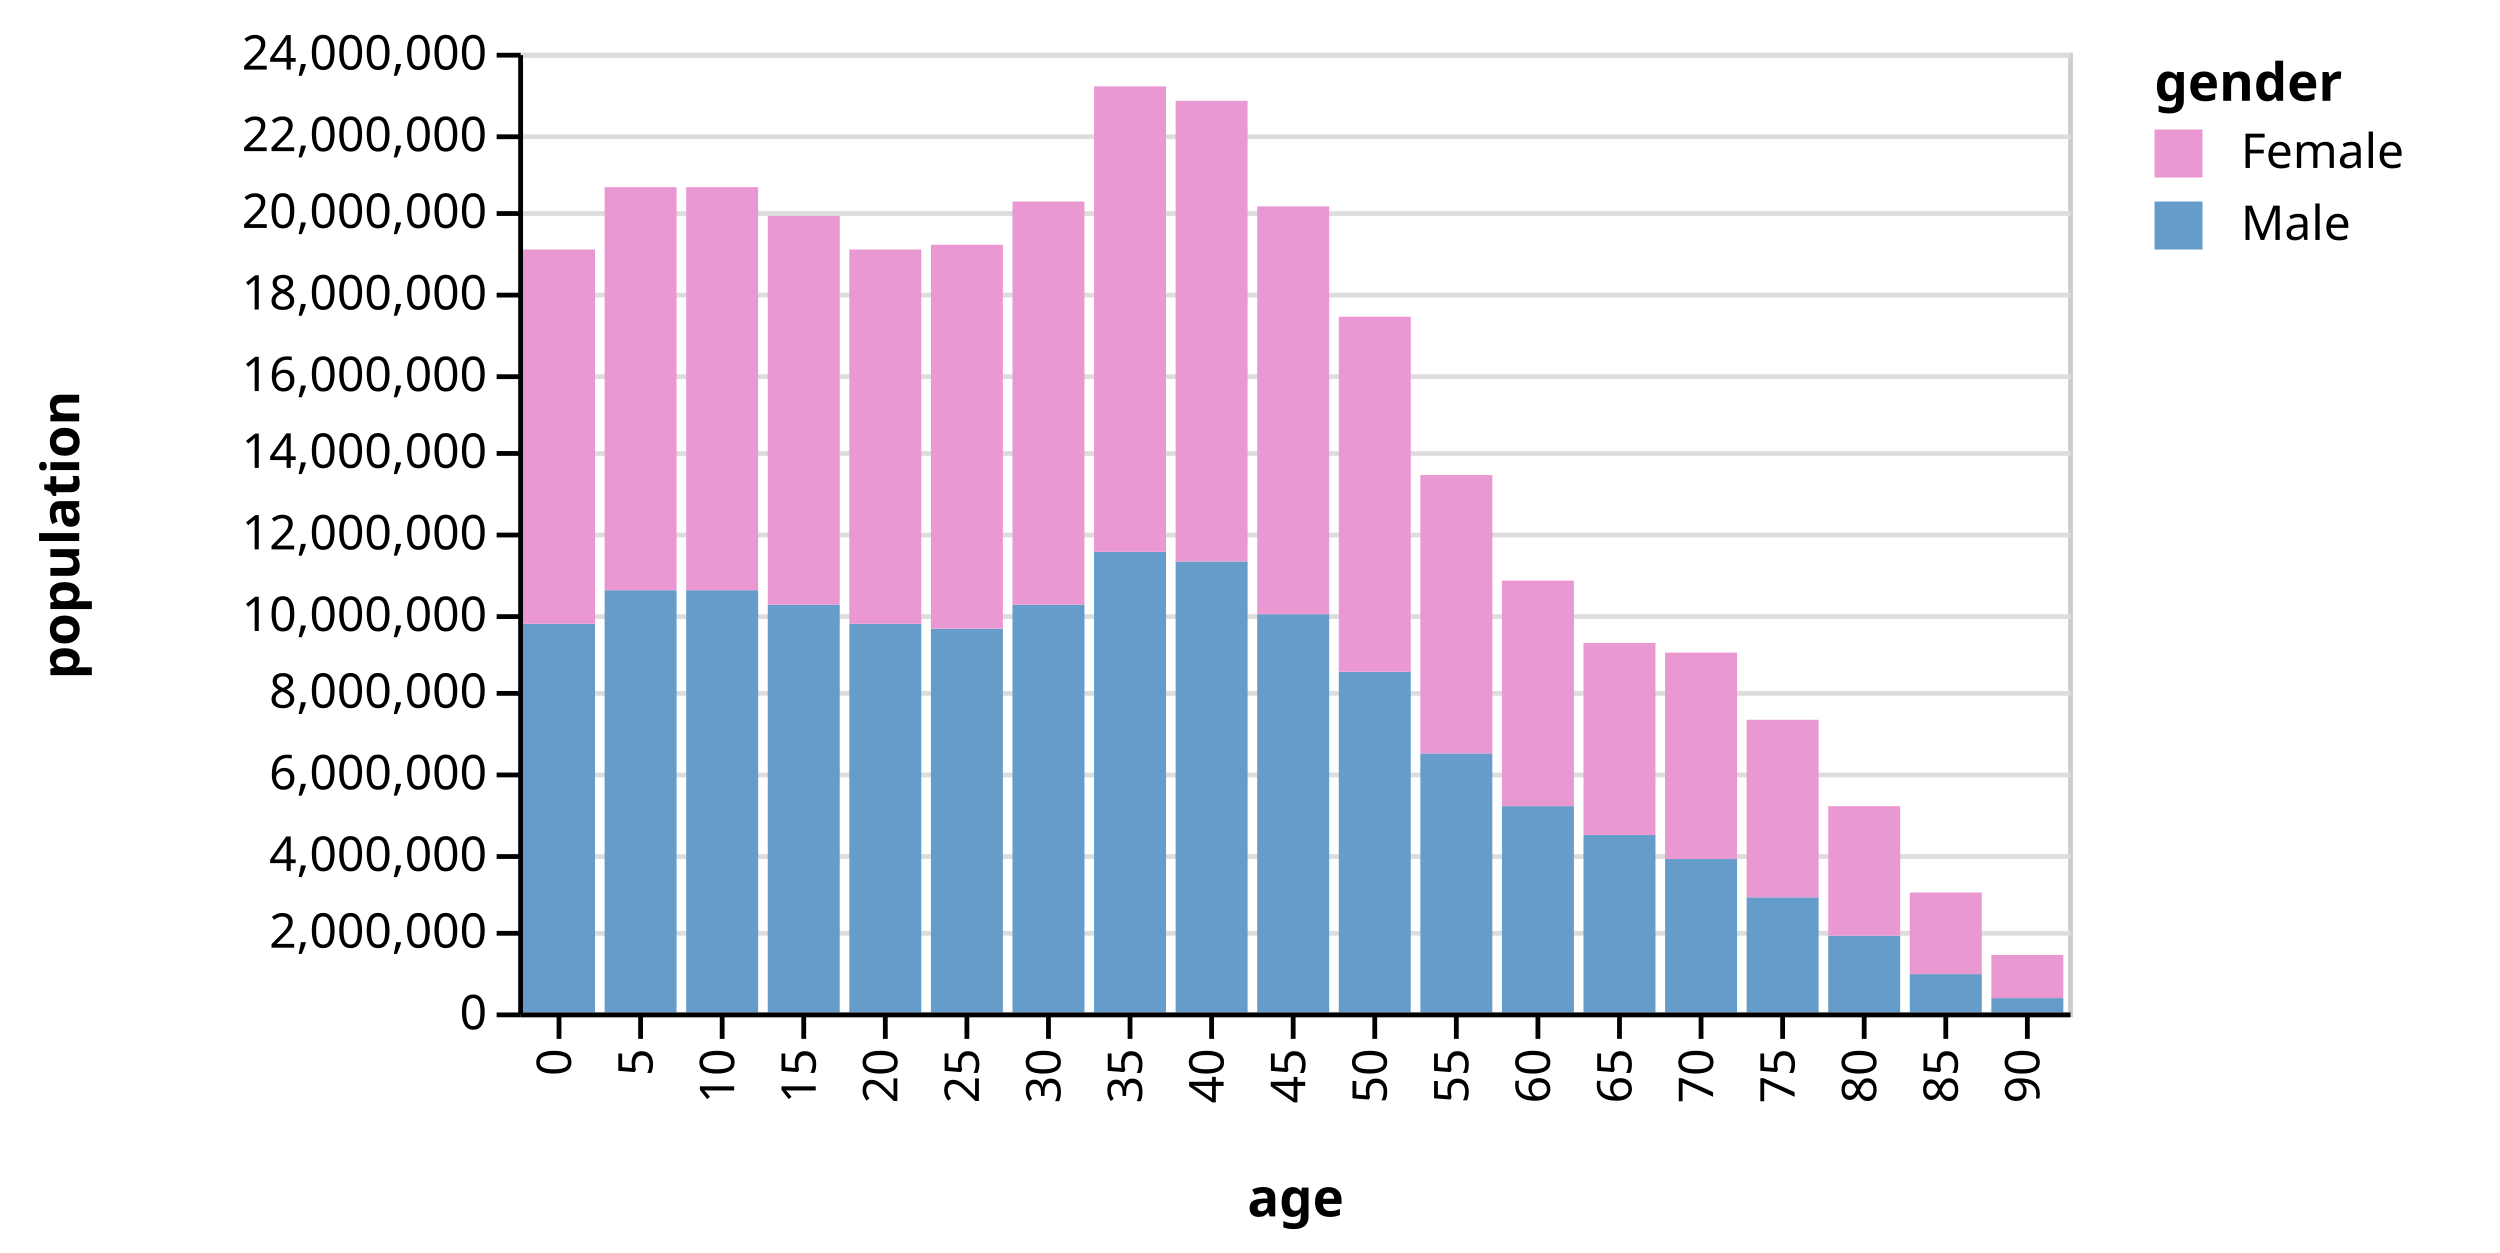
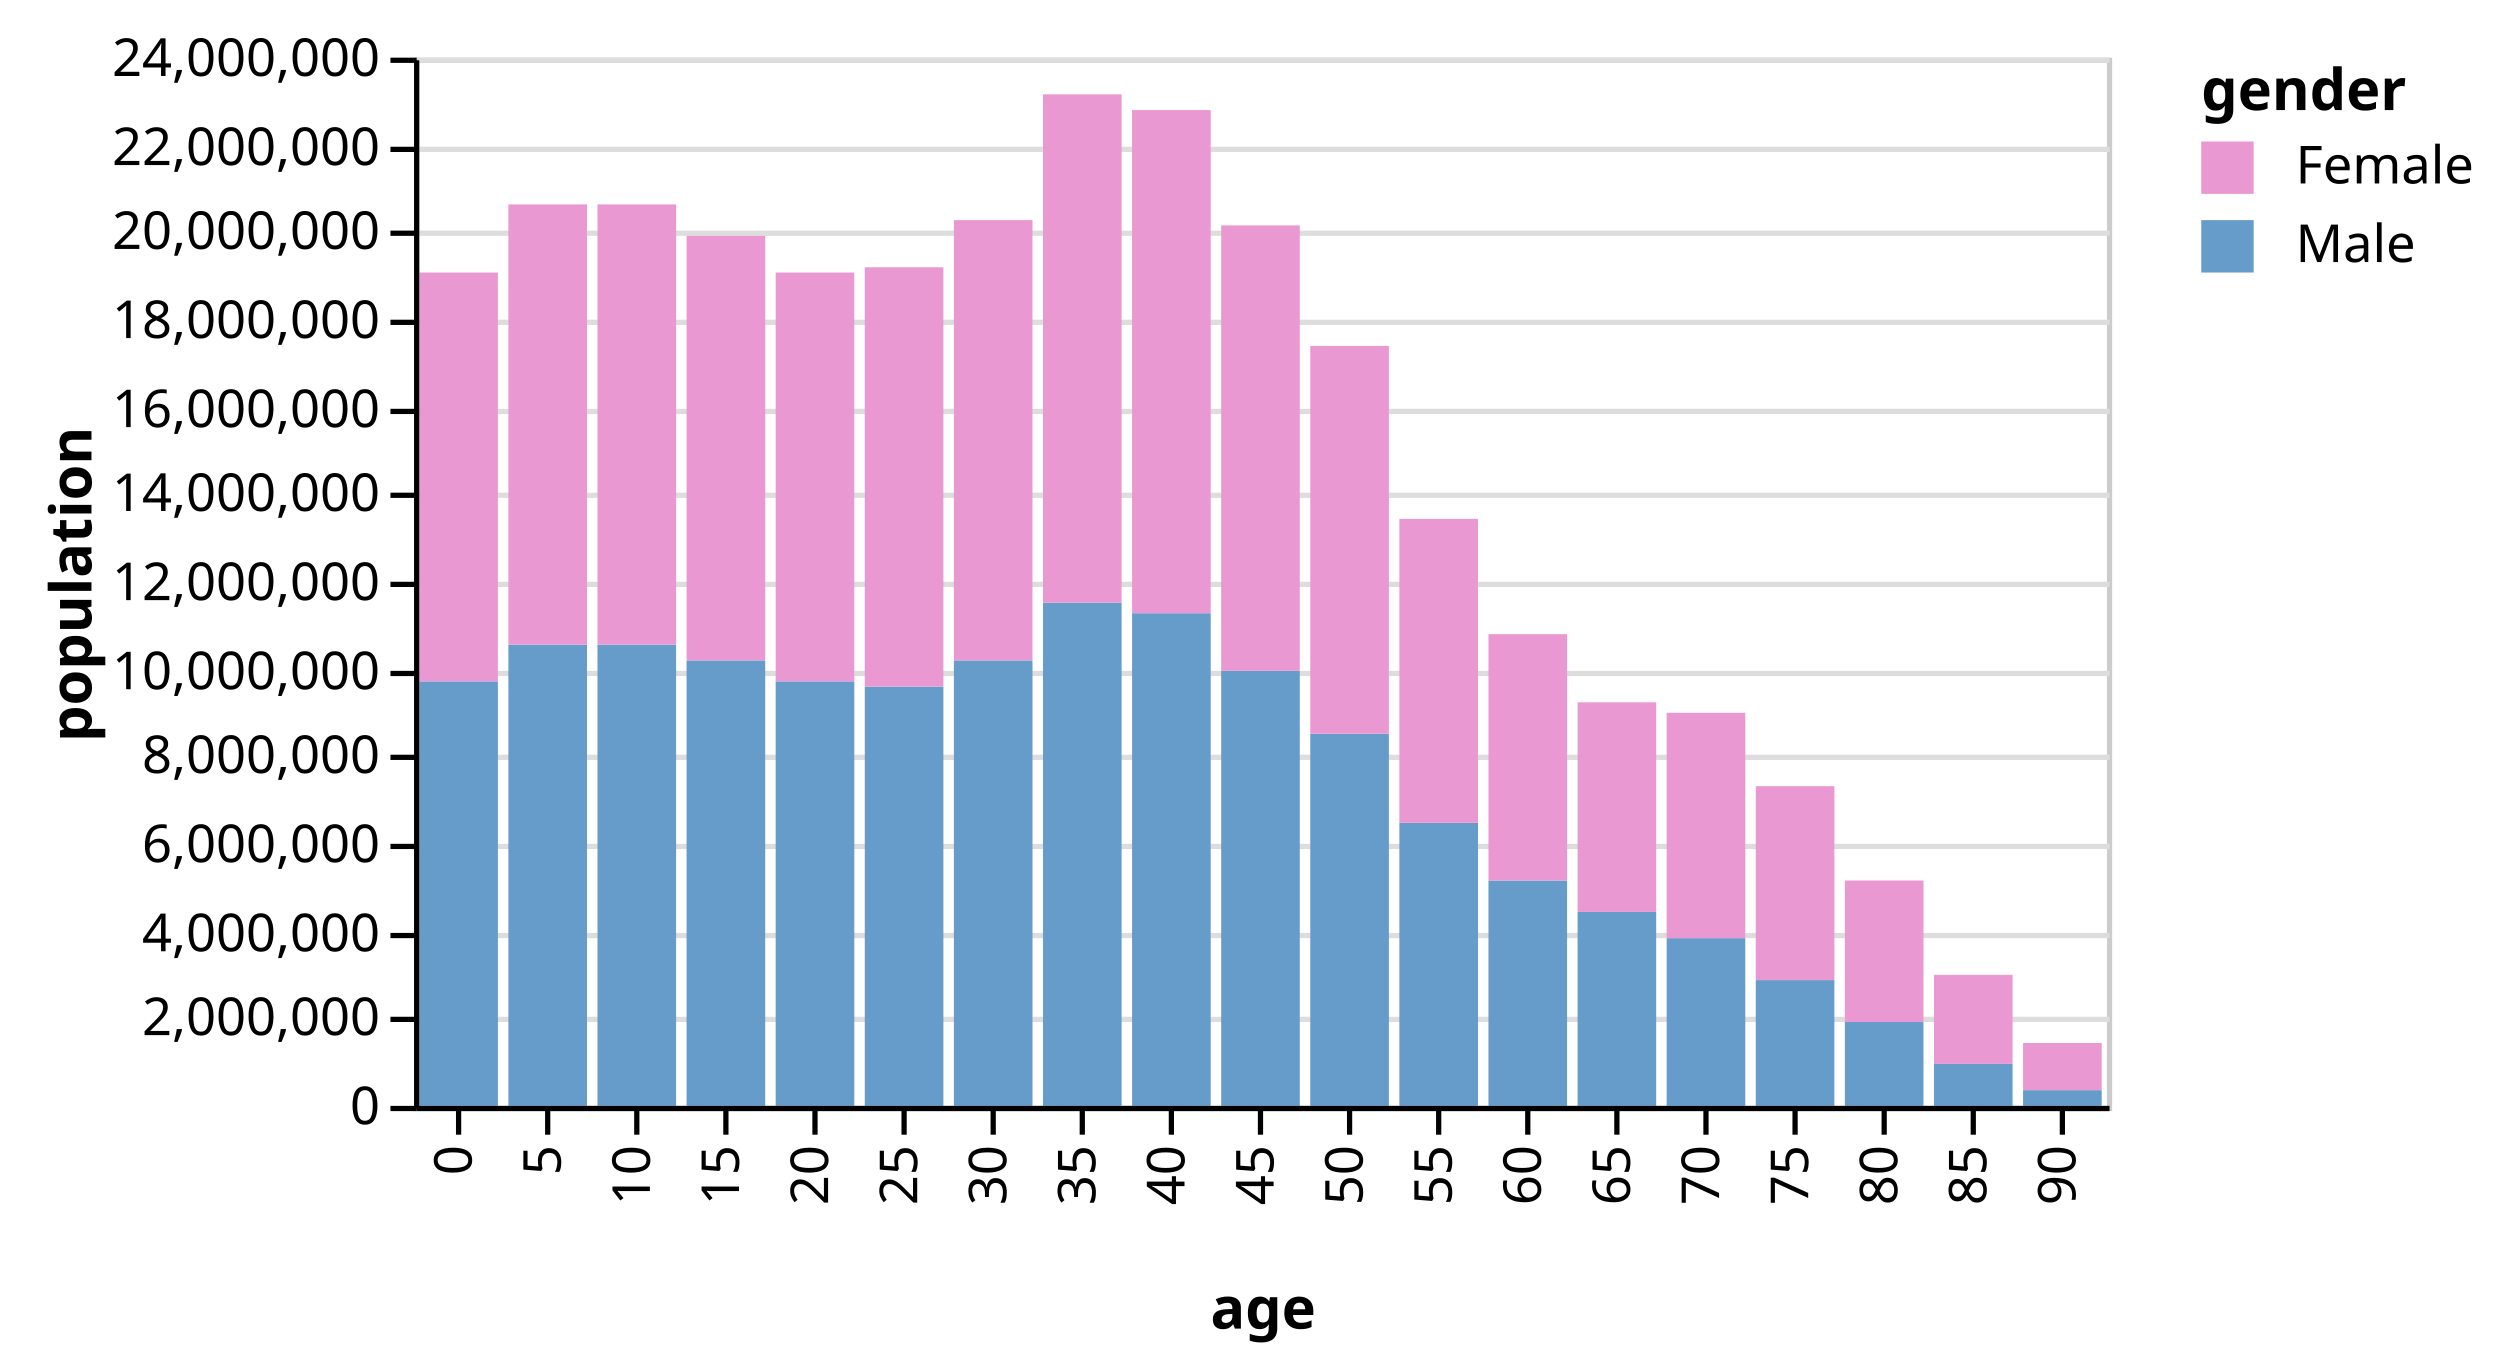
- <svg xmlns="http://www.w3.org/2000/svg" class="marks" width="521" height="261" viewBox="0 0 521 261" version="1.1">
-   <g transform="translate(108,11)">
+ <svg xmlns="http://www.w3.org/2000/svg" class="marks" width="477" height="261" viewBox="0 0 477 261" version="1.1">
+   <g transform="translate(79,11)">
    <g class="mark-group role-frame root">
      <g transform="translate(0,0)">
        <path class="background" d="M0.5,0.5h323v200h-323Z" style="fill: transparent; stroke: #ccc;" />
        <g>
          <g class="mark-group role-axis">
            <g transform="translate(0.5,0.5)">
              <path class="background" d="M0,0h0v0h0Z" style="pointer-events: none; fill: none;" />
              <g>
                <g class="mark-rule role-axis-grid" style="pointer-events: none;">
                  <line transform="translate(0,200)" x2="323" y2="0" style="fill: none; stroke: #ddd; stroke-width: 1; stroke-dasharray: ; opacity: 1;" />
                  <line transform="translate(0,183)" x2="323" y2="0" style="fill: none; stroke: #ddd; stroke-width: 1; stroke-dasharray: ; opacity: 1;" />
                  <line transform="translate(0,167)" x2="323" y2="0" style="fill: none; stroke: #ddd; stroke-width: 1; stroke-dasharray: ; opacity: 1;" />
                  <line transform="translate(0,150)" x2="323" y2="0" style="fill: none; stroke: #ddd; stroke-width: 1; stroke-dasharray: ; opacity: 1;" />
                  <line transform="translate(0,133)" x2="323" y2="0" style="fill: none; stroke: #ddd; stroke-width: 1; stroke-dasharray: ; opacity: 1;" />
                  <line transform="translate(0,117)" x2="323" y2="0" style="fill: none; stroke: #ddd; stroke-width: 1; stroke-dasharray: ; opacity: 1;" />
                  <line transform="translate(0,100)" x2="323" y2="0" style="fill: none; stroke: #ddd; stroke-width: 1; stroke-dasharray: ; opacity: 1;" />
                  <line transform="translate(0,83)" x2="323" y2="0" style="fill: none; stroke: #ddd; stroke-width: 1; stroke-dasharray: ; opacity: 1;" />
                  <line transform="translate(0,67)" x2="323" y2="0" style="fill: none; stroke: #ddd; stroke-width: 1; stroke-dasharray: ; opacity: 1;" />
                  <line transform="translate(0,50)" x2="323" y2="0" style="fill: none; stroke: #ddd; stroke-width: 1; stroke-dasharray: ; opacity: 1;" />
                  <line transform="translate(0,33)" x2="323" y2="0" style="fill: none; stroke: #ddd; stroke-width: 1; stroke-dasharray: ; opacity: 1;" />
                  <line transform="translate(0,17)" x2="323" y2="0" style="fill: none; stroke: #ddd; stroke-width: 1; stroke-dasharray: ; opacity: 1;" />
                  <line transform="translate(0,0)" x2="323" y2="0" style="fill: none; stroke: #ddd; stroke-width: 1; stroke-dasharray: ; opacity: 1;" />
                </g>
              </g>
            </g>
          </g>
          <g class="mark-rect role-bar marks">
            <path d="M1,119h15v81h-15Z" style="fill: #659CCA;" />
            <path d="M1,41h15v78h-15Z" style="fill: #EA98D2;" />
            <path d="M18,112h15v88h-15Z" style="fill: #659CCA;" />
            <path d="M18,28h15v84h-15Z" style="fill: #EA98D2;" />
            <path d="M35,112h15v88h-15Z" style="fill: #659CCA;" />
            <path d="M35,28h15v84h-15Z" style="fill: #EA98D2;" />
            <path d="M52,115h15v85h-15Z" style="fill: #659CCA;" />
            <path d="M52,34h15v81h-15Z" style="fill: #EA98D2;" />
            <path d="M69,119h15v81h-15Z" style="fill: #659CCA;" />
            <path d="M69,41h15v78h-15Z" style="fill: #EA98D2;" />
            <path d="M86,120h15v80h-15Z" style="fill: #659CCA;" />
            <path d="M86,40h15v80h-15Z" style="fill: #EA98D2;" />
            <path d="M103,115h15v85h-15Z" style="fill: #659CCA;" />
            <path d="M103,31h15v84h-15Z" style="fill: #EA98D2;" />
            <path d="M120,104h15v96h-15Z" style="fill: #659CCA;" />
            <path d="M120,7h15v97h-15Z" style="fill: #EA98D2;" />
            <path d="M137,106h15v94h-15Z" style="fill: #659CCA;" />
            <path d="M137,10h15v96h-15Z" style="fill: #EA98D2;" />
            <path d="M154,117h15v83h-15Z" style="fill: #659CCA;" />
            <path d="M154,32h15v85h-15Z" style="fill: #EA98D2;" />
            <path d="M171,129h15v71h-15Z" style="fill: #659CCA;" />
            <path d="M171,55h15v74h-15Z" style="fill: #EA98D2;" />
            <path d="M188,146h15v54h-15Z" style="fill: #659CCA;" />
            <path d="M188,88h15v58h-15Z" style="fill: #EA98D2;" />
            <path d="M205,157h15v43h-15Z" style="fill: #659CCA;" />
            <path d="M205,110h15v47h-15Z" style="fill: #EA98D2;" />
            <path d="M222,163h15v37h-15Z" style="fill: #659CCA;" />
            <path d="M222,123h15v40h-15Z" style="fill: #EA98D2;" />
            <path d="M239,168h15v32h-15Z" style="fill: #659CCA;" />
            <path d="M239,125h15v43h-15Z" style="fill: #EA98D2;" />
            <path d="M256,176h15v24h-15Z" style="fill: #659CCA;" />
            <path d="M256,139h15v37h-15Z" style="fill: #EA98D2;" />
            <path d="M273,184h15v16h-15Z" style="fill: #659CCA;" />
            <path d="M273,157h15v27h-15Z" style="fill: #EA98D2;" />
            <path d="M290,192h15v8h-15Z" style="fill: #659CCA;" />
            <path d="M290,175h15v17h-15Z" style="fill: #EA98D2;" />
            <path d="M307,197h15v3h-15Z" style="fill: #659CCA;" />
            <path d="M307,188h15v9h-15Z" style="fill: #EA98D2;" />
          </g>
          <g class="mark-group role-legend">
            <g transform="translate(341,0)">
-               <path class="background" d="M0,0h67v41h-67Z" style="pointer-events: none; fill: none;" />
+               <path class="background" d="M0,0h52v41h-52Z" style="pointer-events: none; fill: none;" />
              <g>
                <g class="mark-group role-legend-entry">
                  <g transform="translate(0,16)">
                    <path class="background" d="M0,0h0v0h0Z" style="pointer-events: none; fill: none;" />
                    <g>
                      <g class="mark-symbol role-legend-symbol" style="pointer-events: none;">
                        <path transform="translate(5,5)" d="M-5,-5h10v10h-10Z" style="fill: #EA98D2; stroke-width: 1.5; opacity: 1;" />
                        <path transform="translate(5,20)" d="M-5,-5h10v10h-10Z" style="fill: #659CCA; stroke-width: 1.5; opacity: 1;" />
                      </g>
                      <g class="mark-text role-legend-label" style="pointer-events: none;">
                        <text text-anchor="start" transform="translate(18,8)" style="font: 10px sans-serif; fill: #000; opacity: 1;">Female</text>
                        <text text-anchor="start" transform="translate(18,23)" style="font: 10px sans-serif; fill: #000; opacity: 1;">Male</text>
                      </g>
                    </g>
                  </g>
                </g>
                <g class="mark-text role-legend-title" style="pointer-events: none;">
                  <text text-anchor="start" transform="translate(0,10)" style="font: bold 11px sans-serif; fill: #000; opacity: 1;">gender</text>
                </g>
              </g>
            </g>
          </g>
          <g class="mark-group role-axis">
            <g transform="translate(0.5,200.5)">
              <path class="background" d="M0,0h0v0h0Z" style="pointer-events: none; fill: none;" />
              <g>
                <g class="mark-rule role-axis-tick" style="pointer-events: none;">
                  <line transform="translate(8,0)" x2="0" y2="5" style="fill: none; stroke: #000; stroke-width: 1; opacity: 1;" />
                  <line transform="translate(25,0)" x2="0" y2="5" style="fill: none; stroke: #000; stroke-width: 1; opacity: 1;" />
                  <line transform="translate(42,0)" x2="0" y2="5" style="fill: none; stroke: #000; stroke-width: 1; opacity: 1;" />
                  <line transform="translate(59,0)" x2="0" y2="5" style="fill: none; stroke: #000; stroke-width: 1; opacity: 1;" />
                  <line transform="translate(76,0)" x2="0" y2="5" style="fill: none; stroke: #000; stroke-width: 1; opacity: 1;" />
                  <line transform="translate(93,0)" x2="0" y2="5" style="fill: none; stroke: #000; stroke-width: 1; opacity: 1;" />
                  <line transform="translate(110,0)" x2="0" y2="5" style="fill: none; stroke: #000; stroke-width: 1; opacity: 1;" />
                  <line transform="translate(127,0)" x2="0" y2="5" style="fill: none; stroke: #000; stroke-width: 1; opacity: 1;" />
                  <line transform="translate(144,0)" x2="0" y2="5" style="fill: none; stroke: #000; stroke-width: 1; opacity: 1;" />
                  <line transform="translate(161,0)" x2="0" y2="5" style="fill: none; stroke: #000; stroke-width: 1; opacity: 1;" />
                  <line transform="translate(178,0)" x2="0" y2="5" style="fill: none; stroke: #000; stroke-width: 1; opacity: 1;" />
                  <line transform="translate(195,0)" x2="0" y2="5" style="fill: none; stroke: #000; stroke-width: 1; opacity: 1;" />
                  <line transform="translate(212,0)" x2="0" y2="5" style="fill: none; stroke: #000; stroke-width: 1; opacity: 1;" />
                  <line transform="translate(229,0)" x2="0" y2="5" style="fill: none; stroke: #000; stroke-width: 1; opacity: 1;" />
                  <line transform="translate(246,0)" x2="0" y2="5" style="fill: none; stroke: #000; stroke-width: 1; opacity: 1;" />
                  <line transform="translate(263,0)" x2="0" y2="5" style="fill: none; stroke: #000; stroke-width: 1; opacity: 1;" />
                  <line transform="translate(280,0)" x2="0" y2="5" style="fill: none; stroke: #000; stroke-width: 1; opacity: 1;" />
                  <line transform="translate(297,0)" x2="0" y2="5" style="fill: none; stroke: #000; stroke-width: 1; opacity: 1;" />
                  <line transform="translate(314,0)" x2="0" y2="5" style="fill: none; stroke: #000; stroke-width: 1; opacity: 1;" />
                </g>
                <g class="mark-text role-axis-label" style="pointer-events: none;">
                  <text text-anchor="end" transform="translate(7.5,7) rotate(270) translate(0,3)" style="font: 10px sans-serif; fill: #000; opacity: 1;">0</text>
                  <text text-anchor="end" transform="translate(24.5,7) rotate(270) translate(0,3)" style="font: 10px sans-serif; fill: #000; opacity: 1;">5</text>
                  <text text-anchor="end" transform="translate(41.5,7) rotate(270) translate(0,3)" style="font: 10px sans-serif; fill: #000; opacity: 1;">10</text>
                  <text text-anchor="end" transform="translate(58.5,7) rotate(270) translate(0,3)" style="font: 10px sans-serif; fill: #000; opacity: 1;">15</text>
                  <text text-anchor="end" transform="translate(75.5,7) rotate(270) translate(0,3)" style="font: 10px sans-serif; fill: #000; opacity: 1;">20</text>
                  <text text-anchor="end" transform="translate(92.5,7) rotate(270) translate(0,3)" style="font: 10px sans-serif; fill: #000; opacity: 1;">25</text>
                  <text text-anchor="end" transform="translate(109.5,7) rotate(270) translate(0,3)" style="font: 10px sans-serif; fill: #000; opacity: 1;">30</text>
                  <text text-anchor="end" transform="translate(126.5,7) rotate(270) translate(0,3)" style="font: 10px sans-serif; fill: #000; opacity: 1;">35</text>
                  <text text-anchor="end" transform="translate(143.5,7) rotate(270) translate(0,3)" style="font: 10px sans-serif; fill: #000; opacity: 1;">40</text>
                  <text text-anchor="end" transform="translate(160.5,7) rotate(270) translate(0,3)" style="font: 10px sans-serif; fill: #000; opacity: 1;">45</text>
                  <text text-anchor="end" transform="translate(177.5,7) rotate(270) translate(0,3)" style="font: 10px sans-serif; fill: #000; opacity: 1;">50</text>
                  <text text-anchor="end" transform="translate(194.5,7) rotate(270) translate(0,3)" style="font: 10px sans-serif; fill: #000; opacity: 1;">55</text>
                  <text text-anchor="end" transform="translate(211.5,7) rotate(270) translate(0,3)" style="font: 10px sans-serif; fill: #000; opacity: 1;">60</text>
                  <text text-anchor="end" transform="translate(228.5,7) rotate(270) translate(0,3)" style="font: 10px sans-serif; fill: #000; opacity: 1;">65</text>
                  <text text-anchor="end" transform="translate(245.5,7) rotate(270) translate(0,3)" style="font: 10px sans-serif; fill: #000; opacity: 1;">70</text>
                  <text text-anchor="end" transform="translate(262.5,7) rotate(270) translate(0,3)" style="font: 10px sans-serif; fill: #000; opacity: 1;">75</text>
                  <text text-anchor="end" transform="translate(279.5,7) rotate(270) translate(0,3)" style="font: 10px sans-serif; fill: #000; opacity: 1;">80</text>
                  <text text-anchor="end" transform="translate(296.5,7) rotate(270) translate(0,3)" style="font: 10px sans-serif; fill: #000; opacity: 1;">85</text>
                  <text text-anchor="end" transform="translate(313.5,7) rotate(270) translate(0,3)" style="font: 10px sans-serif; fill: #000; opacity: 1;">90</text>
                </g>
                <g class="mark-rule role-axis-domain" style="pointer-events: none;">
                  <line transform="translate(0,0)" x2="323" y2="0" style="fill: none; stroke: #000; stroke-width: 1; opacity: 1;" />
                </g>
                <g class="mark-text role-axis-title" style="pointer-events: none;">
                  <text text-anchor="middle" transform="translate(161.5,42)" style="font: bold 11px sans-serif; fill: #000; opacity: 1;">age</text>
                </g>
              </g>
            </g>
          </g>
          <g class="mark-group role-axis">
            <g transform="translate(0.5,0.5)">
              <path class="background" d="M0,0h0v0h0Z" style="pointer-events: none; fill: none;" />
              <g>
                <g class="mark-rule role-axis-tick" style="pointer-events: none;">
                  <line transform="translate(0,200)" x2="-5" y2="0" style="fill: none; stroke: #000; stroke-width: 1; opacity: 1;" />
                  <line transform="translate(0,183)" x2="-5" y2="0" style="fill: none; stroke: #000; stroke-width: 1; opacity: 1;" />
                  <line transform="translate(0,167)" x2="-5" y2="0" style="fill: none; stroke: #000; stroke-width: 1; opacity: 1;" />
                  <line transform="translate(0,150)" x2="-5" y2="0" style="fill: none; stroke: #000; stroke-width: 1; opacity: 1;" />
                  <line transform="translate(0,133)" x2="-5" y2="0" style="fill: none; stroke: #000; stroke-width: 1; opacity: 1;" />
                  <line transform="translate(0,117)" x2="-5" y2="0" style="fill: none; stroke: #000; stroke-width: 1; opacity: 1;" />
                  <line transform="translate(0,100)" x2="-5" y2="0" style="fill: none; stroke: #000; stroke-width: 1; opacity: 1;" />
                  <line transform="translate(0,83)" x2="-5" y2="0" style="fill: none; stroke: #000; stroke-width: 1; opacity: 1;" />
                  <line transform="translate(0,67)" x2="-5" y2="0" style="fill: none; stroke: #000; stroke-width: 1; opacity: 1;" />
                  <line transform="translate(0,50)" x2="-5" y2="0" style="fill: none; stroke: #000; stroke-width: 1; opacity: 1;" />
                  <line transform="translate(0,33)" x2="-5" y2="0" style="fill: none; stroke: #000; stroke-width: 1; opacity: 1;" />
                  <line transform="translate(0,17)" x2="-5" y2="0" style="fill: none; stroke: #000; stroke-width: 1; opacity: 1;" />
                  <line transform="translate(0,0)" x2="-5" y2="0" style="fill: none; stroke: #000; stroke-width: 1; opacity: 1;" />
                </g>
                <g class="mark-text role-axis-label" style="pointer-events: none;">
                  <text text-anchor="end" transform="translate(-7,203)" style="font: 10px sans-serif; fill: #000; opacity: 1;">0</text>
                  <text text-anchor="end" transform="translate(-7,186)" style="font: 10px sans-serif; fill: #000; opacity: 1;">2,000,000</text>
                  <text text-anchor="end" transform="translate(-7,170)" style="font: 10px sans-serif; fill: #000; opacity: 1;">4,000,000</text>
                  <text text-anchor="end" transform="translate(-7,153)" style="font: 10px sans-serif; fill: #000; opacity: 1;">6,000,000</text>
                  <text text-anchor="end" transform="translate(-7,136)" style="font: 10px sans-serif; fill: #000; opacity: 1;">8,000,000</text>
                  <text text-anchor="end" transform="translate(-7,120)" style="font: 10px sans-serif; fill: #000; opacity: 1;">10,000,000</text>
                  <text text-anchor="end" transform="translate(-7,103)" style="font: 10px sans-serif; fill: #000; opacity: 1;">12,000,000</text>
                  <text text-anchor="end" transform="translate(-7,86)" style="font: 10px sans-serif; fill: #000; opacity: 1;">14,000,000</text>
                  <text text-anchor="end" transform="translate(-7,70)" style="font: 10px sans-serif; fill: #000; opacity: 1;">16,000,000</text>
                  <text text-anchor="end" transform="translate(-7,53)" style="font: 10px sans-serif; fill: #000; opacity: 1;">18,000,000</text>
                  <text text-anchor="end" transform="translate(-7,36)" style="font: 10px sans-serif; fill: #000; opacity: 1;">20,000,000</text>
                  <text text-anchor="end" transform="translate(-7,20)" style="font: 10px sans-serif; fill: #000; opacity: 1;">22,000,000</text>
                  <text text-anchor="end" transform="translate(-7,3)" style="font: 10px sans-serif; fill: #000; opacity: 1;">24,000,000</text>
                </g>
                <g class="mark-rule role-axis-domain" style="pointer-events: none;">
                  <line transform="translate(0,200)" x2="0" y2="-200" style="fill: none; stroke: #000; stroke-width: 1; opacity: 1;" />
                </g>
                <g class="mark-text role-axis-title" style="pointer-events: none;">
-                   <text text-anchor="middle" transform="translate(-90,100) rotate(-90) translate(0,-2)" style="font: bold 11px sans-serif; fill: #000; opacity: 1;">population</text>
+                   <text text-anchor="middle" transform="translate(-60.04883,100) rotate(-90) translate(0,-2)" style="font: bold 11px sans-serif; fill: #000; opacity: 1;">population</text>
                </g>
              </g>
            </g>
          </g>
        </g>
      </g>
    </g>
  </g>
</svg>
